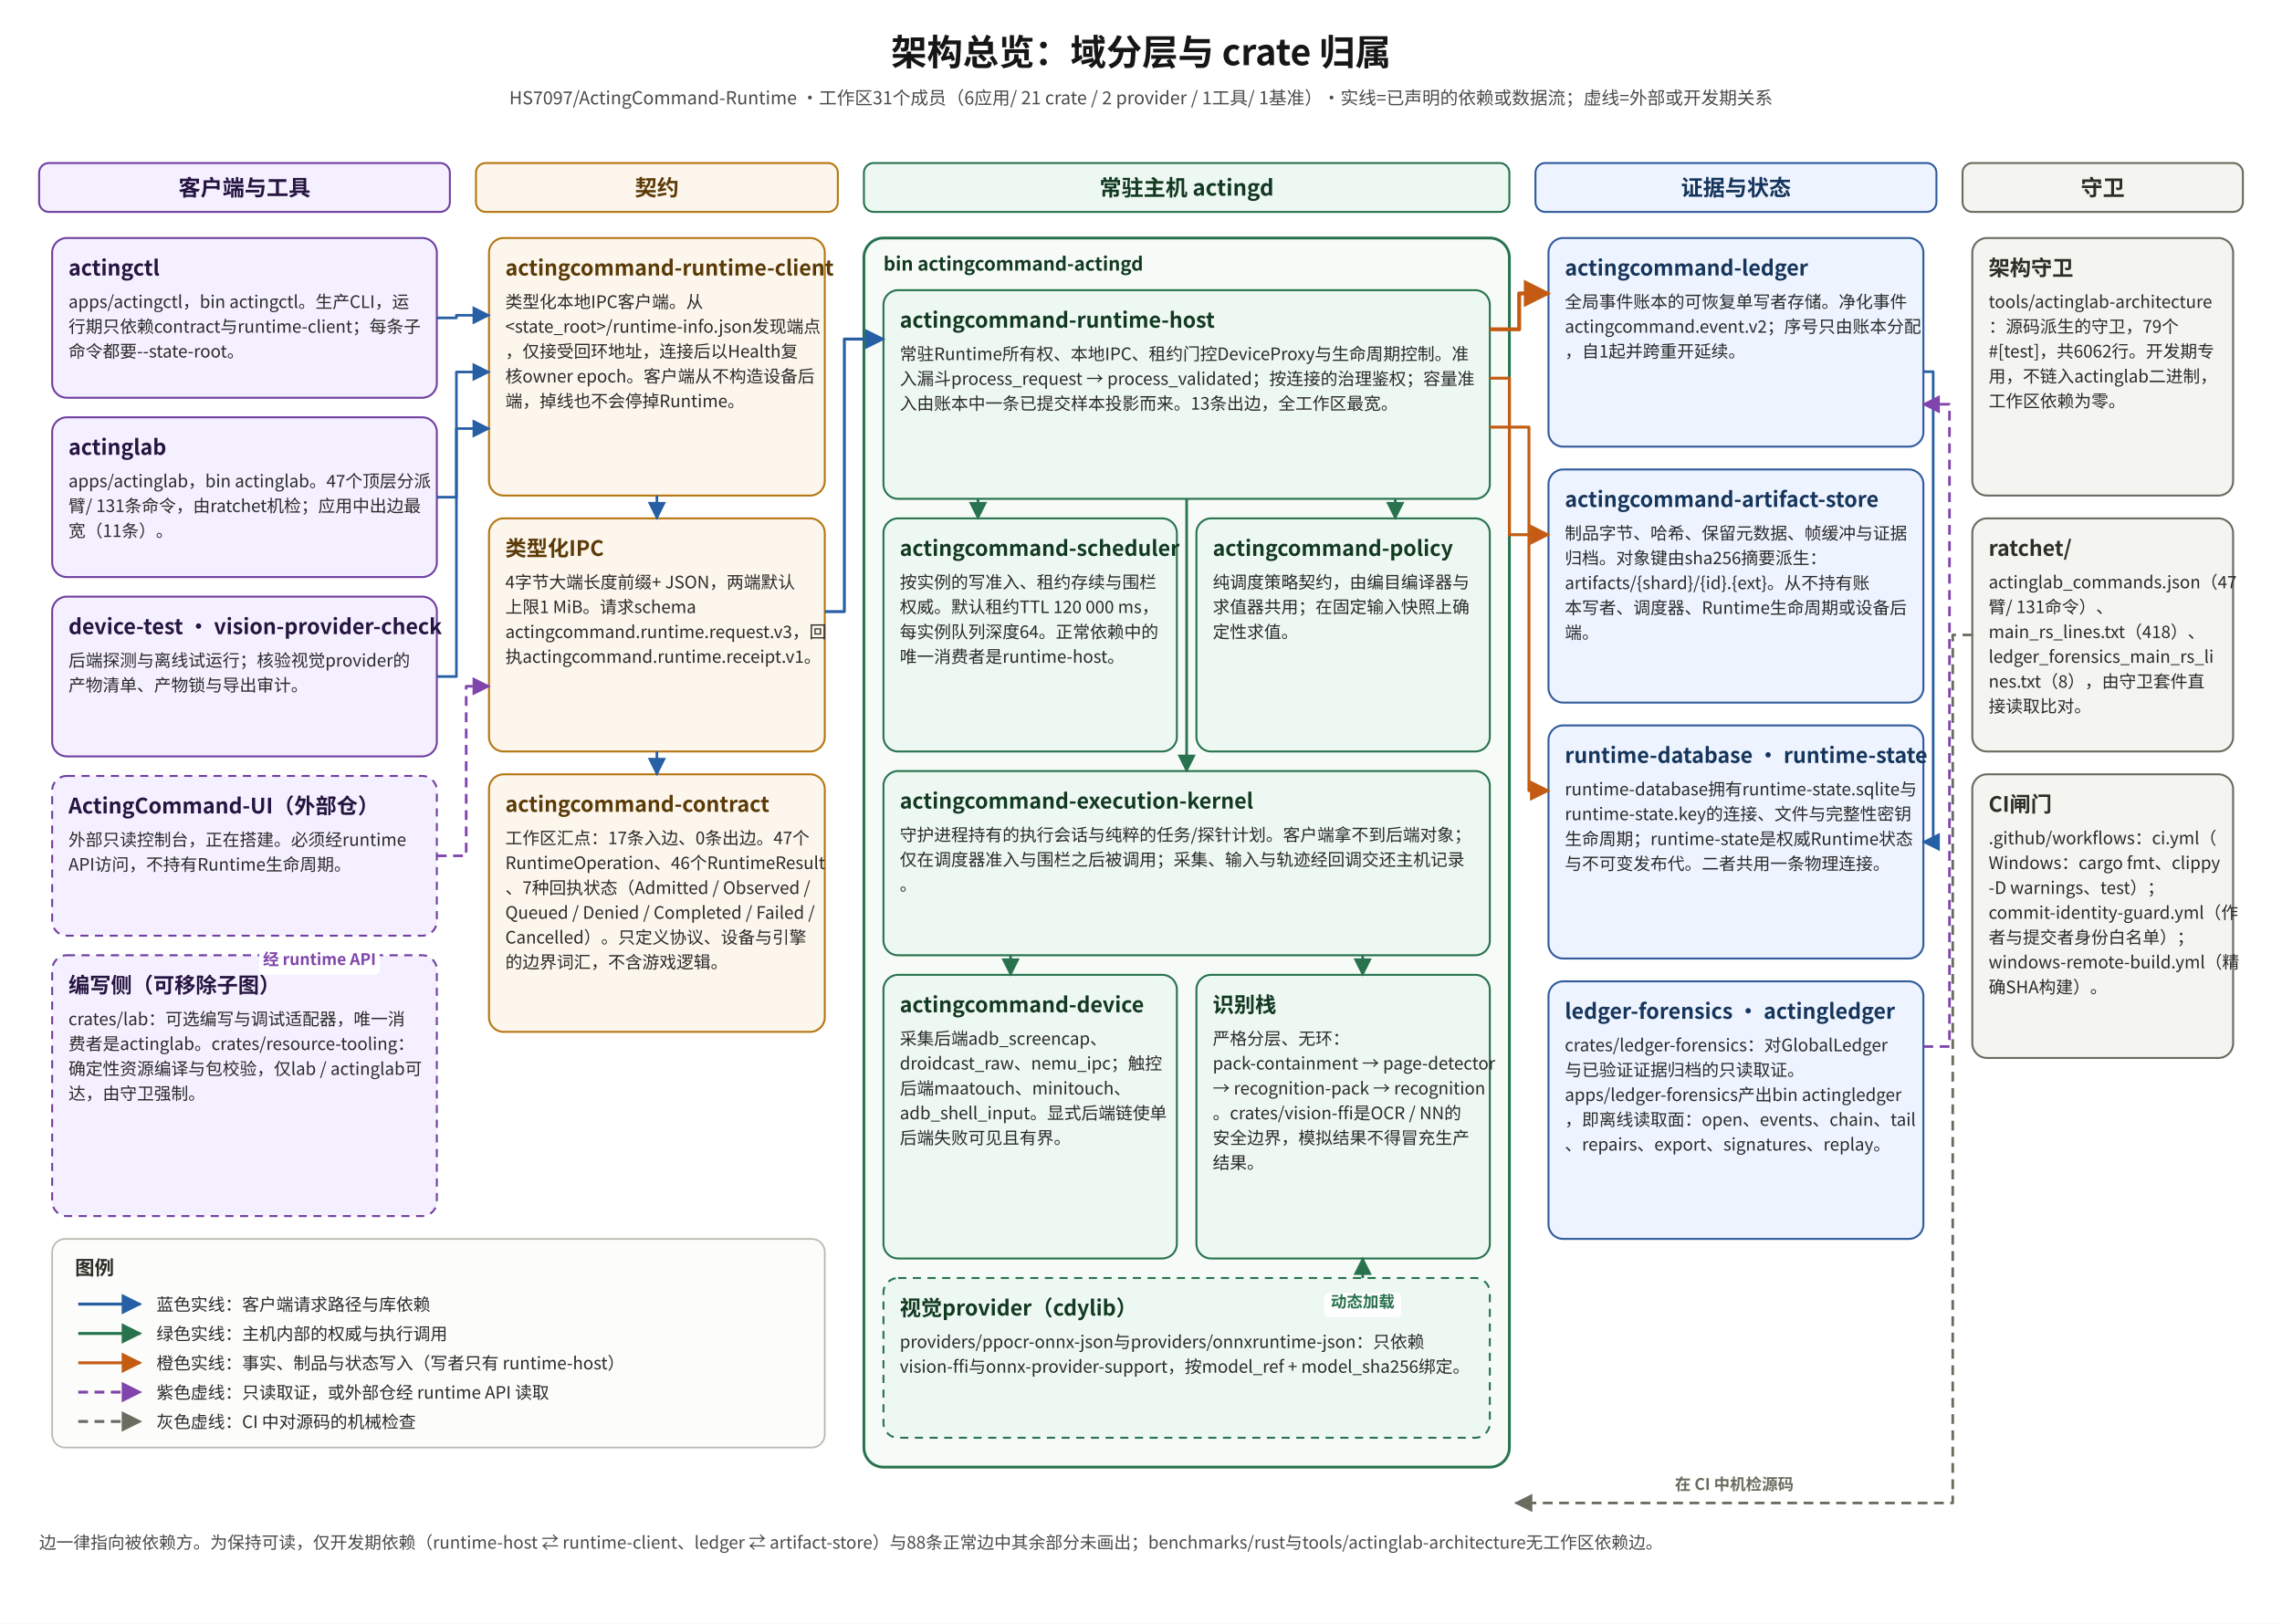
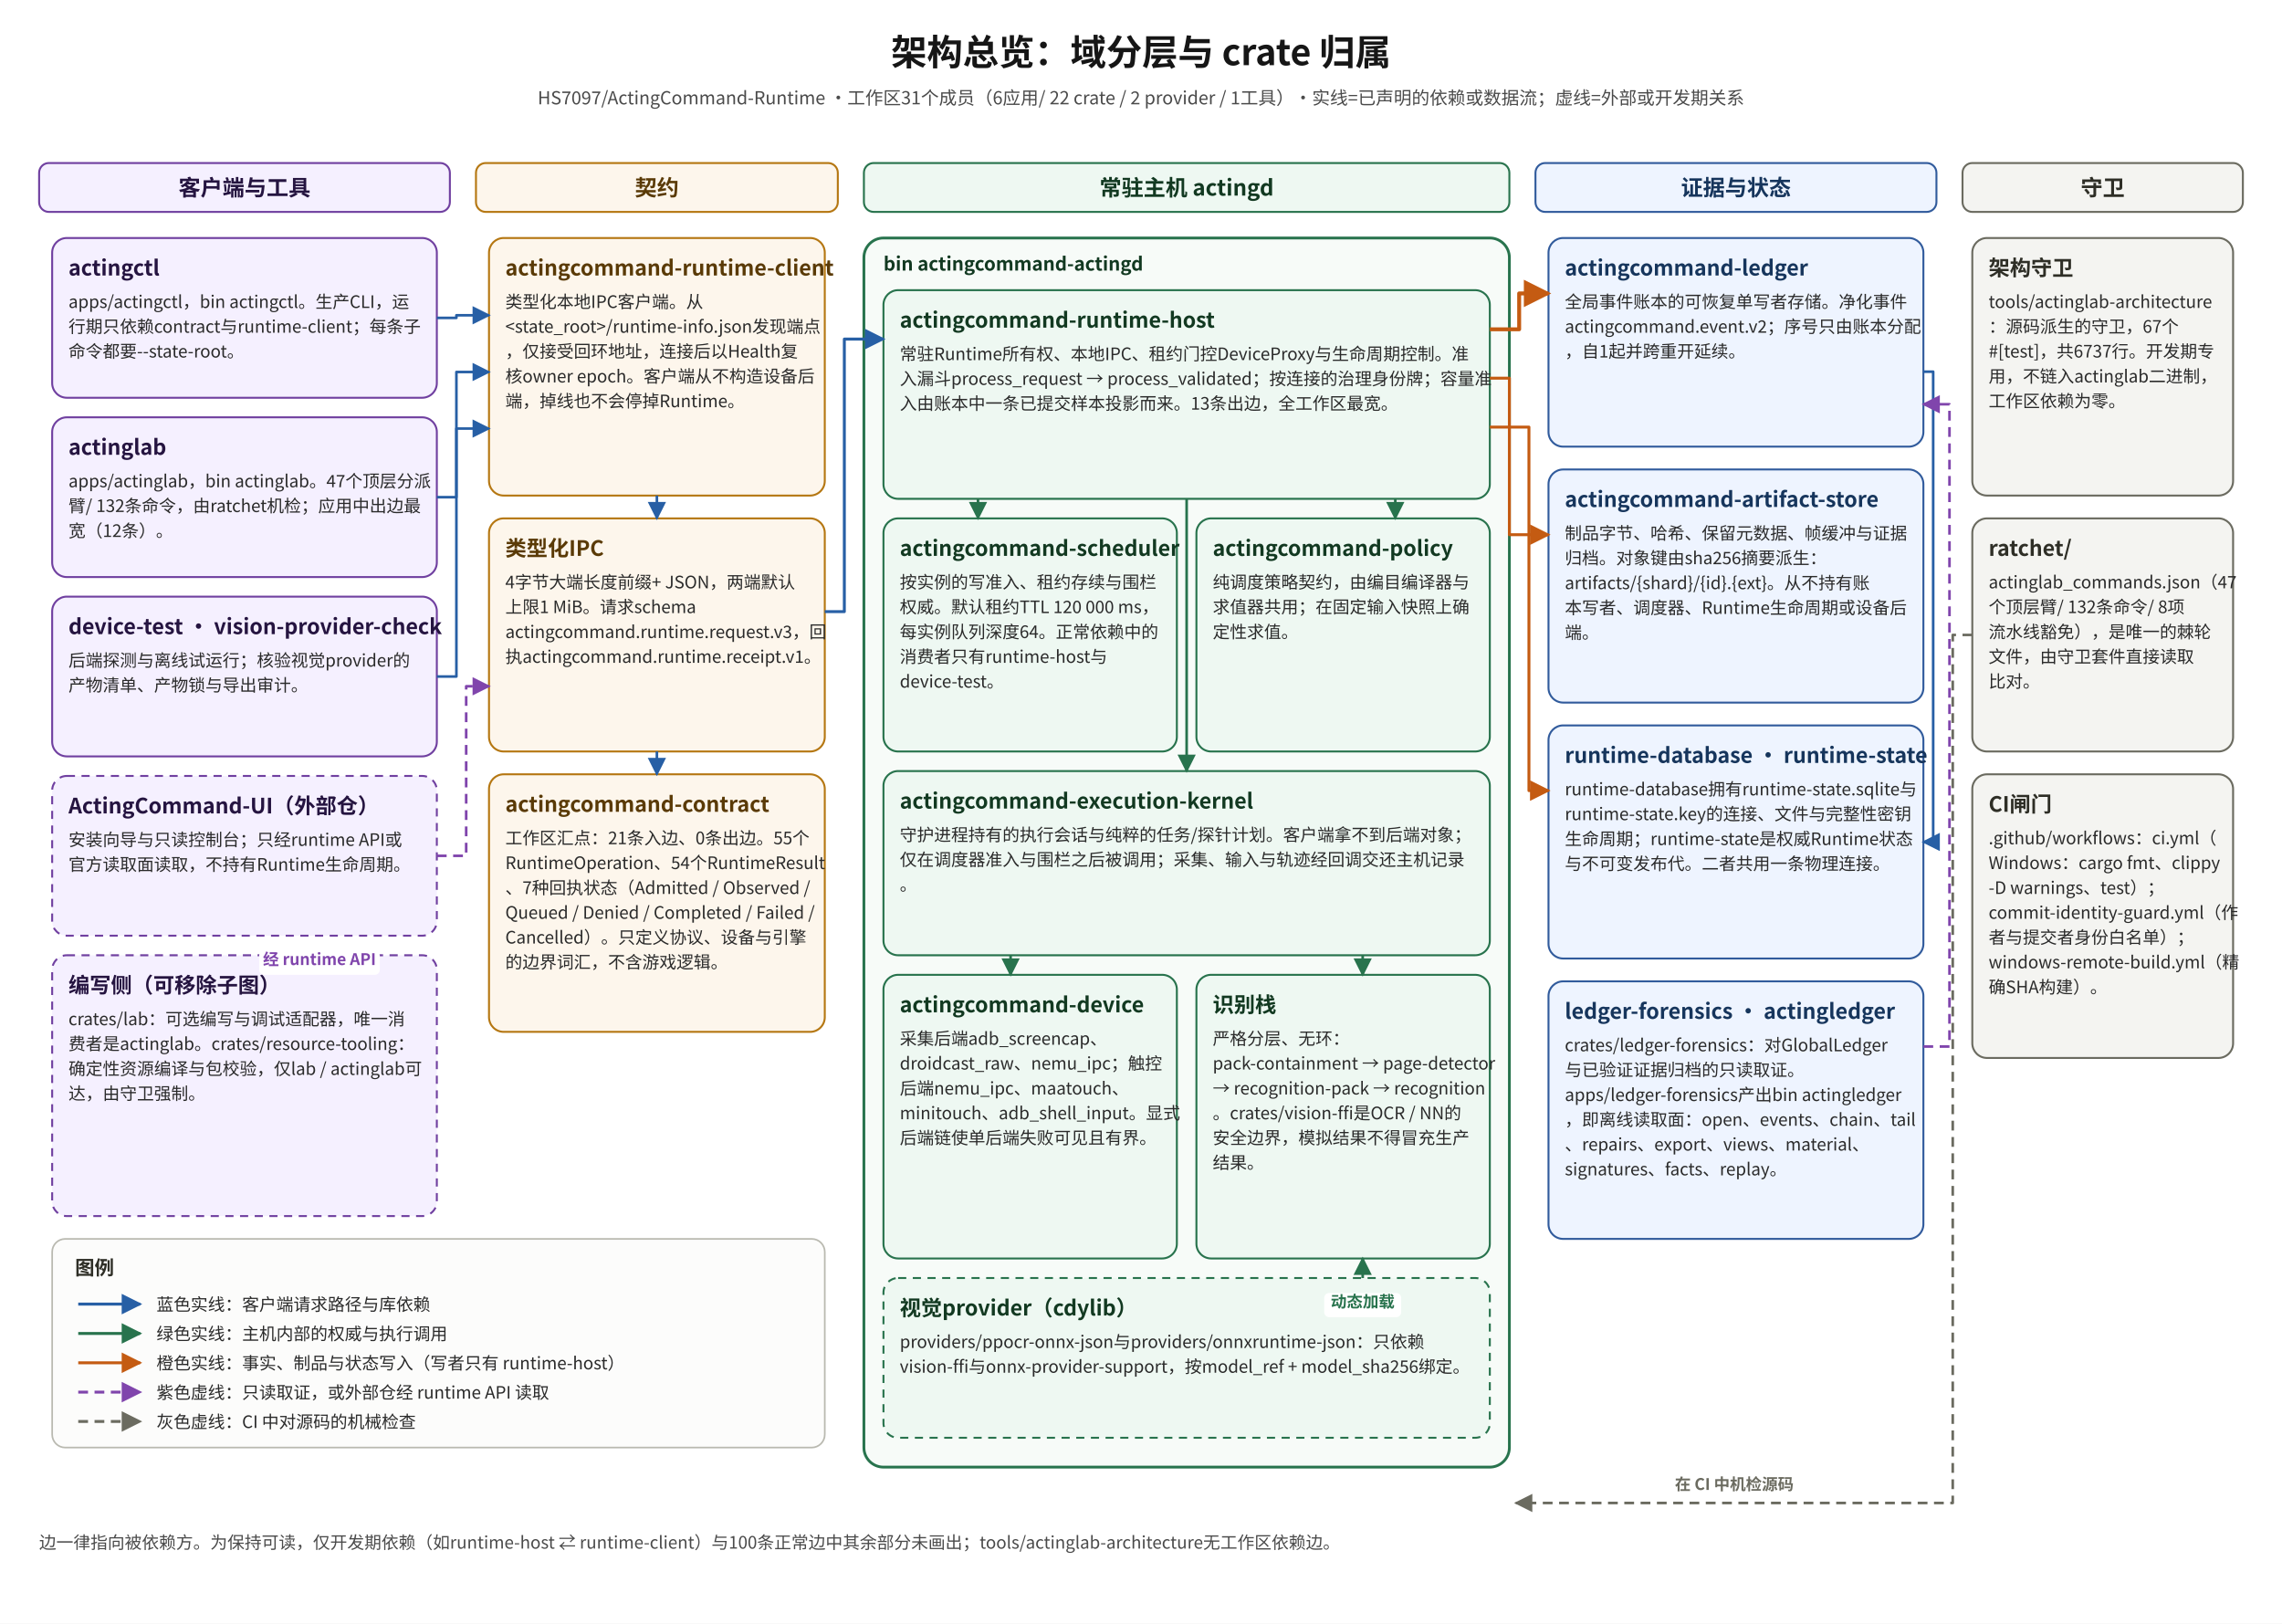
<svg xmlns="http://www.w3.org/2000/svg" viewBox="0 0 1400 996" width="1400" height="996">
  <defs>
    <marker id="ah-blue" viewBox="0 0 10 10" refX="9" refY="5" markerWidth="7" markerHeight="7" orient="auto-start-reverse">
      <path d="M 0 0 L 10 5 L 0 10 z" fill="#275fa5" />
    </marker>
    <marker id="ah-green" viewBox="0 0 10 10" refX="9" refY="5" markerWidth="7" markerHeight="7" orient="auto-start-reverse">
      <path d="M 0 0 L 10 5 L 0 10 z" fill="#28734d" />
    </marker>
    <marker id="ah-orange" viewBox="0 0 10 10" refX="9" refY="5" markerWidth="7" markerHeight="7" orient="auto-start-reverse">
      <path d="M 0 0 L 10 5 L 0 10 z" fill="#c45b12" />
    </marker>
    <marker id="ah-purple" viewBox="0 0 10 10" refX="9" refY="5" markerWidth="7" markerHeight="7" orient="auto-start-reverse">
      <path d="M 0 0 L 10 5 L 0 10 z" fill="#8045ac" />
    </marker>
    <marker id="ah-gold" viewBox="0 0 10 10" refX="9" refY="5" markerWidth="7" markerHeight="7" orient="auto-start-reverse">
      <path d="M 0 0 L 10 5 L 0 10 z" fill="#b57712" />
    </marker>
    <marker id="ah-gray" viewBox="0 0 10 10" refX="9" refY="5" markerWidth="7" markerHeight="7" orient="auto-start-reverse">
      <path d="M 0 0 L 10 5 L 0 10 z" fill="#6b6b60" />
    </marker>
  </defs>
  <rect x="0" y="0" width="1400" height="996" fill="#ffffff" />
  <text x="700.0" y="40.0" font-family="Segoe UI, Microsoft YaHei, PingFang SC, Noto Sans CJK SC, sans-serif" font-size="22.0" fill="#161616" text-anchor="middle" font-weight="bold">架构总览：域分层与 crate 归属</text>
-   <text x="700.0" y="64.0" font-family="Segoe UI, Microsoft YaHei, PingFang SC, Noto Sans CJK SC, sans-serif" font-size="11.0" fill="#4a4a4a" text-anchor="middle" font-weight="normal">HS7097/ActingCommand-Runtime ·工作区31个成员（6应用/ 21 crate / 2 provider / 1工具/ 1基准）·实线=已声明的依赖或数据流；虚线=外部或开发期关系</text>
+   <text x="700.0" y="64.0" font-family="Segoe UI, Microsoft YaHei, PingFang SC, Noto Sans CJK SC, sans-serif" font-size="11.0" fill="#4a4a4a" text-anchor="middle" font-weight="normal">HS7097/ActingCommand-Runtime ·工作区31个成员（6应用/ 22 crate / 2 provider / 1工具）·实线=已声明的依赖或数据流；虚线=外部或开发期关系</text>
  <rect x="24.0" y="100.0" width="252.0" height="30.0" rx="6" ry="6" fill="#f5f0ff" stroke="#7040a0" stroke-width="1.20" />
  <text x="150.0" y="120.0" font-family="Segoe UI, Microsoft YaHei, PingFang SC, Noto Sans CJK SC, sans-serif" font-size="13.5" fill="#251440" text-anchor="middle" font-weight="bold">客户端与工具</text>
  <rect x="292.0" y="100.0" width="222.0" height="30.0" rx="6" ry="6" fill="#fdf6ec" stroke="#b57712" stroke-width="1.20" />
  <text x="403.0" y="120.0" font-family="Segoe UI, Microsoft YaHei, PingFang SC, Noto Sans CJK SC, sans-serif" font-size="13.5" fill="#5a3a06" text-anchor="middle" font-weight="bold">契约</text>
  <rect x="530.0" y="100.0" width="396.0" height="30.0" rx="6" ry="6" fill="#eef8f2" stroke="#28734d" stroke-width="1.20" />
  <text x="728.0" y="120.0" font-family="Segoe UI, Microsoft YaHei, PingFang SC, Noto Sans CJK SC, sans-serif" font-size="13.5" fill="#123921" text-anchor="middle" font-weight="bold">常驻主机 actingd</text>
  <rect x="942.0" y="100.0" width="246.0" height="30.0" rx="6" ry="6" fill="#eef4ff" stroke="#315b9c" stroke-width="1.20" />
  <text x="1065.0" y="120.0" font-family="Segoe UI, Microsoft YaHei, PingFang SC, Noto Sans CJK SC, sans-serif" font-size="13.5" fill="#16355c" text-anchor="middle" font-weight="bold">证据与状态</text>
  <rect x="1204.0" y="100.0" width="172.0" height="30.0" rx="6" ry="6" fill="#f4f4f1" stroke="#6b6b60" stroke-width="1.20" />
  <text x="1290.0" y="120.0" font-family="Segoe UI, Microsoft YaHei, PingFang SC, Noto Sans CJK SC, sans-serif" font-size="13.5" fill="#2e2e26" text-anchor="middle" font-weight="bold">守卫</text>
  <rect x="530.0" y="146.0" width="396.0" height="754.0" rx="12" ry="12" fill="#f7fbf8" stroke="#28734d" stroke-width="1.70" />
  <text x="542.0" y="166.0" font-family="Segoe UI, Microsoft YaHei, PingFang SC, Noto Sans CJK SC, sans-serif" font-size="11.5" fill="#123921" text-anchor="start" font-weight="bold">bin actingcommand-actingd</text>
  <rect x="32.0" y="146.0" width="236.0" height="98.0" rx="9" ry="9" fill="#f5f0ff" stroke="#7040a0" stroke-width="1.20" />
  <text x="42.0" y="169.0" font-family="Segoe UI, Microsoft YaHei, PingFang SC, Noto Sans CJK SC, sans-serif" font-size="13.0" fill="#251440" text-anchor="start" font-weight="bold">actingctl</text>
  <text x="42.0" y="188.9" font-family="Segoe UI, Microsoft YaHei, PingFang SC, Noto Sans CJK SC, sans-serif" font-size="10.5" fill="#2a2a2a" text-anchor="start" font-weight="normal">apps/actingctl，bin actingctl。生产CLI，运</text>
  <text x="42.0" y="204.1" font-family="Segoe UI, Microsoft YaHei, PingFang SC, Noto Sans CJK SC, sans-serif" font-size="10.5" fill="#2a2a2a" text-anchor="start" font-weight="normal">行期只依赖contract与runtime-client；每条子</text>
  <text x="42.0" y="219.3" font-family="Segoe UI, Microsoft YaHei, PingFang SC, Noto Sans CJK SC, sans-serif" font-size="10.5" fill="#2a2a2a" text-anchor="start" font-weight="normal">命令都要--state-root。</text>
  <rect x="32.0" y="256.0" width="236.0" height="98.0" rx="9" ry="9" fill="#f5f0ff" stroke="#7040a0" stroke-width="1.20" />
  <text x="42.0" y="279.0" font-family="Segoe UI, Microsoft YaHei, PingFang SC, Noto Sans CJK SC, sans-serif" font-size="13.0" fill="#251440" text-anchor="start" font-weight="bold">actinglab</text>
  <text x="42.0" y="298.9" font-family="Segoe UI, Microsoft YaHei, PingFang SC, Noto Sans CJK SC, sans-serif" font-size="10.5" fill="#2a2a2a" text-anchor="start" font-weight="normal">apps/actinglab，bin actinglab。47个顶层分派</text>
-   <text x="42.0" y="314.1" font-family="Segoe UI, Microsoft YaHei, PingFang SC, Noto Sans CJK SC, sans-serif" font-size="10.5" fill="#2a2a2a" text-anchor="start" font-weight="normal">臂/ 131条命令，由ratchet机检；应用中出边最</text>
-   <text x="42.0" y="329.4" font-family="Segoe UI, Microsoft YaHei, PingFang SC, Noto Sans CJK SC, sans-serif" font-size="10.5" fill="#2a2a2a" text-anchor="start" font-weight="normal">宽（11条）。</text>
+   <text x="42.0" y="314.1" font-family="Segoe UI, Microsoft YaHei, PingFang SC, Noto Sans CJK SC, sans-serif" font-size="10.5" fill="#2a2a2a" text-anchor="start" font-weight="normal">臂/ 132条命令，由ratchet机检；应用中出边最</text>
+   <text x="42.0" y="329.4" font-family="Segoe UI, Microsoft YaHei, PingFang SC, Noto Sans CJK SC, sans-serif" font-size="10.5" fill="#2a2a2a" text-anchor="start" font-weight="normal">宽（12条）。</text>
  <rect x="32.0" y="366.0" width="236.0" height="98.0" rx="9" ry="9" fill="#f5f0ff" stroke="#7040a0" stroke-width="1.20" />
  <text x="42.0" y="389.0" font-family="Segoe UI, Microsoft YaHei, PingFang SC, Noto Sans CJK SC, sans-serif" font-size="13.0" fill="#251440" text-anchor="start" font-weight="bold">device-test · vision-provider-check</text>
  <text x="42.0" y="408.9" font-family="Segoe UI, Microsoft YaHei, PingFang SC, Noto Sans CJK SC, sans-serif" font-size="10.5" fill="#2a2a2a" text-anchor="start" font-weight="normal">后端探测与离线试运行；核验视觉provider的</text>
  <text x="42.0" y="424.1" font-family="Segoe UI, Microsoft YaHei, PingFang SC, Noto Sans CJK SC, sans-serif" font-size="10.5" fill="#2a2a2a" text-anchor="start" font-weight="normal">产物清单、产物锁与导出审计。</text>
  <rect x="32.0" y="476.0" width="236.0" height="98.0" rx="9" ry="9" fill="#f5f0ff" stroke="#7040a0" stroke-width="1.20" stroke-dasharray="5 4" />
  <text x="42.0" y="499.0" font-family="Segoe UI, Microsoft YaHei, PingFang SC, Noto Sans CJK SC, sans-serif" font-size="13.0" fill="#251440" text-anchor="start" font-weight="bold">ActingCommand-UI（外部仓）</text>
-   <text x="42.0" y="518.9" font-family="Segoe UI, Microsoft YaHei, PingFang SC, Noto Sans CJK SC, sans-serif" font-size="10.5" fill="#2a2a2a" text-anchor="start" font-weight="normal">外部只读控制台，正在搭建。必须经runtime</text>
-   <text x="42.0" y="534.1" font-family="Segoe UI, Microsoft YaHei, PingFang SC, Noto Sans CJK SC, sans-serif" font-size="10.5" fill="#2a2a2a" text-anchor="start" font-weight="normal">API访问，不持有Runtime生命周期。</text>
+   <text x="42.0" y="518.9" font-family="Segoe UI, Microsoft YaHei, PingFang SC, Noto Sans CJK SC, sans-serif" font-size="10.5" fill="#2a2a2a" text-anchor="start" font-weight="normal">安装向导与只读控制台；只经runtime API或</text>
+   <text x="42.0" y="534.1" font-family="Segoe UI, Microsoft YaHei, PingFang SC, Noto Sans CJK SC, sans-serif" font-size="10.5" fill="#2a2a2a" text-anchor="start" font-weight="normal">官方读取面读取，不持有Runtime生命周期。</text>
  <rect x="32.0" y="586.0" width="236.0" height="160.0" rx="9" ry="9" fill="#f5f0ff" stroke="#7040a0" stroke-width="1.20" stroke-dasharray="5 4" />
  <text x="42.0" y="609.0" font-family="Segoe UI, Microsoft YaHei, PingFang SC, Noto Sans CJK SC, sans-serif" font-size="13.0" fill="#251440" text-anchor="start" font-weight="bold">编写侧（可移除子图）</text>
  <text x="42.0" y="628.9" font-family="Segoe UI, Microsoft YaHei, PingFang SC, Noto Sans CJK SC, sans-serif" font-size="10.5" fill="#2a2a2a" text-anchor="start" font-weight="normal">crates/lab：可选编写与调试适配器，唯一消</text>
  <text x="42.0" y="644.1" font-family="Segoe UI, Microsoft YaHei, PingFang SC, Noto Sans CJK SC, sans-serif" font-size="10.5" fill="#2a2a2a" text-anchor="start" font-weight="normal">费者是actinglab。crates/resource-tooling：</text>
  <text x="42.0" y="659.4" font-family="Segoe UI, Microsoft YaHei, PingFang SC, Noto Sans CJK SC, sans-serif" font-size="10.5" fill="#2a2a2a" text-anchor="start" font-weight="normal">确定性资源编译与包校验，仅lab / actinglab可</text>
  <text x="42.0" y="674.6" font-family="Segoe UI, Microsoft YaHei, PingFang SC, Noto Sans CJK SC, sans-serif" font-size="10.5" fill="#2a2a2a" text-anchor="start" font-weight="normal">达，由守卫强制。</text>
  <rect x="300.0" y="146.0" width="206.0" height="158.0" rx="9" ry="9" fill="#fdf6ec" stroke="#b57712" stroke-width="1.20" />
  <text x="310.0" y="169.0" font-family="Segoe UI, Microsoft YaHei, PingFang SC, Noto Sans CJK SC, sans-serif" font-size="13.0" fill="#5a3a06" text-anchor="start" font-weight="bold">actingcommand-runtime-client</text>
  <text x="310.0" y="188.9" font-family="Segoe UI, Microsoft YaHei, PingFang SC, Noto Sans CJK SC, sans-serif" font-size="10.5" fill="#2a2a2a" text-anchor="start" font-weight="normal">类型化本地IPC客户端。从</text>
  <text x="310.0" y="204.1" font-family="Segoe UI, Microsoft YaHei, PingFang SC, Noto Sans CJK SC, sans-serif" font-size="10.5" fill="#2a2a2a" text-anchor="start" font-weight="normal">&lt;state_root&gt;/runtime-info.json发现端点</text>
  <text x="310.0" y="219.3" font-family="Segoe UI, Microsoft YaHei, PingFang SC, Noto Sans CJK SC, sans-serif" font-size="10.5" fill="#2a2a2a" text-anchor="start" font-weight="normal">，仅接受回环地址，连接后以Health复</text>
  <text x="310.0" y="234.6" font-family="Segoe UI, Microsoft YaHei, PingFang SC, Noto Sans CJK SC, sans-serif" font-size="10.5" fill="#2a2a2a" text-anchor="start" font-weight="normal">核owner epoch。客户端从不构造设备后</text>
  <text x="310.0" y="249.8" font-family="Segoe UI, Microsoft YaHei, PingFang SC, Noto Sans CJK SC, sans-serif" font-size="10.5" fill="#2a2a2a" text-anchor="start" font-weight="normal">端，掉线也不会停掉Runtime。</text>
  <rect x="300.0" y="318.0" width="206.0" height="143.0" rx="9" ry="9" fill="#fdf6ec" stroke="#b57712" stroke-width="1.20" />
  <text x="310.0" y="341.0" font-family="Segoe UI, Microsoft YaHei, PingFang SC, Noto Sans CJK SC, sans-serif" font-size="13.0" fill="#5a3a06" text-anchor="start" font-weight="bold">类型化IPC</text>
  <text x="310.0" y="360.9" font-family="Segoe UI, Microsoft YaHei, PingFang SC, Noto Sans CJK SC, sans-serif" font-size="10.5" fill="#2a2a2a" text-anchor="start" font-weight="normal">4字节大端长度前缀+ JSON，两端默认</text>
  <text x="310.0" y="376.1" font-family="Segoe UI, Microsoft YaHei, PingFang SC, Noto Sans CJK SC, sans-serif" font-size="10.5" fill="#2a2a2a" text-anchor="start" font-weight="normal">上限1 MiB。请求schema</text>
  <text x="310.0" y="391.4" font-family="Segoe UI, Microsoft YaHei, PingFang SC, Noto Sans CJK SC, sans-serif" font-size="10.5" fill="#2a2a2a" text-anchor="start" font-weight="normal">actingcommand.runtime.request.v3，回</text>
  <text x="310.0" y="406.6" font-family="Segoe UI, Microsoft YaHei, PingFang SC, Noto Sans CJK SC, sans-serif" font-size="10.5" fill="#2a2a2a" text-anchor="start" font-weight="normal">执actingcommand.runtime.receipt.v1。</text>
  <rect x="300.0" y="475.0" width="206.0" height="158.0" rx="9" ry="9" fill="#fdf6ec" stroke="#b57712" stroke-width="1.20" />
  <text x="310.0" y="498.0" font-family="Segoe UI, Microsoft YaHei, PingFang SC, Noto Sans CJK SC, sans-serif" font-size="13.0" fill="#5a3a06" text-anchor="start" font-weight="bold">actingcommand-contract</text>
-   <text x="310.0" y="517.9" font-family="Segoe UI, Microsoft YaHei, PingFang SC, Noto Sans CJK SC, sans-serif" font-size="10.5" fill="#2a2a2a" text-anchor="start" font-weight="normal">工作区汇点：17条入边、0条出边。47个</text>
-   <text x="310.0" y="533.1" font-family="Segoe UI, Microsoft YaHei, PingFang SC, Noto Sans CJK SC, sans-serif" font-size="10.5" fill="#2a2a2a" text-anchor="start" font-weight="normal">RuntimeOperation、46个RuntimeResult</text>
+   <text x="310.0" y="517.9" font-family="Segoe UI, Microsoft YaHei, PingFang SC, Noto Sans CJK SC, sans-serif" font-size="10.5" fill="#2a2a2a" text-anchor="start" font-weight="normal">工作区汇点：21条入边、0条出边。55个</text>
+   <text x="310.0" y="533.1" font-family="Segoe UI, Microsoft YaHei, PingFang SC, Noto Sans CJK SC, sans-serif" font-size="10.5" fill="#2a2a2a" text-anchor="start" font-weight="normal">RuntimeOperation、54个RuntimeResult</text>
  <text x="310.0" y="548.4" font-family="Segoe UI, Microsoft YaHei, PingFang SC, Noto Sans CJK SC, sans-serif" font-size="10.5" fill="#2a2a2a" text-anchor="start" font-weight="normal">、7种回执状态（Admitted / Observed /</text>
  <text x="310.0" y="563.6" font-family="Segoe UI, Microsoft YaHei, PingFang SC, Noto Sans CJK SC, sans-serif" font-size="10.5" fill="#2a2a2a" text-anchor="start" font-weight="normal">Queued / Denied / Completed / Failed /</text>
  <text x="310.0" y="578.8" font-family="Segoe UI, Microsoft YaHei, PingFang SC, Noto Sans CJK SC, sans-serif" font-size="10.5" fill="#2a2a2a" text-anchor="start" font-weight="normal">Cancelled）。只定义协议、设备与引擎</text>
  <text x="310.0" y="594.0" font-family="Segoe UI, Microsoft YaHei, PingFang SC, Noto Sans CJK SC, sans-serif" font-size="10.5" fill="#2a2a2a" text-anchor="start" font-weight="normal">的边界词汇，不含游戏逻辑。</text>
  <rect x="542.0" y="178.0" width="372.0" height="128.0" rx="9" ry="9" fill="#eef8f2" stroke="#28734d" stroke-width="1.20" />
  <text x="552.0" y="201.0" font-family="Segoe UI, Microsoft YaHei, PingFang SC, Noto Sans CJK SC, sans-serif" font-size="13.0" fill="#123921" text-anchor="start" font-weight="bold">actingcommand-runtime-host</text>
  <text x="552.0" y="220.9" font-family="Segoe UI, Microsoft YaHei, PingFang SC, Noto Sans CJK SC, sans-serif" font-size="10.5" fill="#2a2a2a" text-anchor="start" font-weight="normal">常驻Runtime所有权、本地IPC、租约门控DeviceProxy与生命周期控制。准</text>
-   <text x="552.0" y="236.1" font-family="Segoe UI, Microsoft YaHei, PingFang SC, Noto Sans CJK SC, sans-serif" font-size="10.5" fill="#2a2a2a" text-anchor="start" font-weight="normal">入漏斗process_request → process_validated；按连接的治理鉴权；容量准</text>
+   <text x="552.0" y="236.1" font-family="Segoe UI, Microsoft YaHei, PingFang SC, Noto Sans CJK SC, sans-serif" font-size="10.5" fill="#2a2a2a" text-anchor="start" font-weight="normal">入漏斗process_request → process_validated；按连接的治理身份牌；容量准</text>
  <text x="552.0" y="251.3" font-family="Segoe UI, Microsoft YaHei, PingFang SC, Noto Sans CJK SC, sans-serif" font-size="10.5" fill="#2a2a2a" text-anchor="start" font-weight="normal">入由账本中一条已提交样本投影而来。13条出边，全工作区最宽。</text>
  <rect x="542.0" y="318.0" width="180.0" height="143.0" rx="9" ry="9" fill="#eef8f2" stroke="#28734d" stroke-width="1.20" />
  <text x="552.0" y="341.0" font-family="Segoe UI, Microsoft YaHei, PingFang SC, Noto Sans CJK SC, sans-serif" font-size="13.0" fill="#123921" text-anchor="start" font-weight="bold">actingcommand-scheduler</text>
  <text x="552.0" y="360.9" font-family="Segoe UI, Microsoft YaHei, PingFang SC, Noto Sans CJK SC, sans-serif" font-size="10.5" fill="#2a2a2a" text-anchor="start" font-weight="normal">按实例的写准入、租约存续与围栏</text>
  <text x="552.0" y="376.1" font-family="Segoe UI, Microsoft YaHei, PingFang SC, Noto Sans CJK SC, sans-serif" font-size="10.5" fill="#2a2a2a" text-anchor="start" font-weight="normal">权威。默认租约TTL 120 000 ms，</text>
  <text x="552.0" y="391.4" font-family="Segoe UI, Microsoft YaHei, PingFang SC, Noto Sans CJK SC, sans-serif" font-size="10.5" fill="#2a2a2a" text-anchor="start" font-weight="normal">每实例队列深度64。正常依赖中的</text>
-   <text x="552.0" y="406.6" font-family="Segoe UI, Microsoft YaHei, PingFang SC, Noto Sans CJK SC, sans-serif" font-size="10.5" fill="#2a2a2a" text-anchor="start" font-weight="normal">唯一消费者是runtime-host。</text>
+   <text x="552.0" y="406.6" font-family="Segoe UI, Microsoft YaHei, PingFang SC, Noto Sans CJK SC, sans-serif" font-size="10.5" fill="#2a2a2a" text-anchor="start" font-weight="normal">消费者只有runtime-host与</text>
+   <text x="552.0" y="421.8" font-family="Segoe UI, Microsoft YaHei, PingFang SC, Noto Sans CJK SC, sans-serif" font-size="10.5" fill="#2a2a2a" text-anchor="start" font-weight="normal">device-test。</text>
  <rect x="734.0" y="318.0" width="180.0" height="143.0" rx="9" ry="9" fill="#eef8f2" stroke="#28734d" stroke-width="1.20" />
  <text x="744.0" y="341.0" font-family="Segoe UI, Microsoft YaHei, PingFang SC, Noto Sans CJK SC, sans-serif" font-size="13.0" fill="#123921" text-anchor="start" font-weight="bold">actingcommand-policy</text>
  <text x="744.0" y="360.9" font-family="Segoe UI, Microsoft YaHei, PingFang SC, Noto Sans CJK SC, sans-serif" font-size="10.5" fill="#2a2a2a" text-anchor="start" font-weight="normal">纯调度策略契约，由编目编译器与</text>
  <text x="744.0" y="376.1" font-family="Segoe UI, Microsoft YaHei, PingFang SC, Noto Sans CJK SC, sans-serif" font-size="10.5" fill="#2a2a2a" text-anchor="start" font-weight="normal">求值器共用；在固定输入快照上确</text>
  <text x="744.0" y="391.4" font-family="Segoe UI, Microsoft YaHei, PingFang SC, Noto Sans CJK SC, sans-serif" font-size="10.5" fill="#2a2a2a" text-anchor="start" font-weight="normal">定性求值。</text>
  <rect x="542.0" y="473.0" width="372.0" height="113.0" rx="9" ry="9" fill="#eef8f2" stroke="#28734d" stroke-width="1.20" />
  <text x="552.0" y="496.0" font-family="Segoe UI, Microsoft YaHei, PingFang SC, Noto Sans CJK SC, sans-serif" font-size="13.0" fill="#123921" text-anchor="start" font-weight="bold">actingcommand-execution-kernel</text>
  <text x="552.0" y="515.9" font-family="Segoe UI, Microsoft YaHei, PingFang SC, Noto Sans CJK SC, sans-serif" font-size="10.5" fill="#2a2a2a" text-anchor="start" font-weight="normal">守护进程持有的执行会话与纯粹的任务/探针计划。客户端拿不到后端对象；</text>
  <text x="552.0" y="531.1" font-family="Segoe UI, Microsoft YaHei, PingFang SC, Noto Sans CJK SC, sans-serif" font-size="10.5" fill="#2a2a2a" text-anchor="start" font-weight="normal">仅在调度器准入与围栏之后被调用；采集、输入与轨迹经回调交还主机记录</text>
  <text x="552.0" y="546.4" font-family="Segoe UI, Microsoft YaHei, PingFang SC, Noto Sans CJK SC, sans-serif" font-size="10.5" fill="#2a2a2a" text-anchor="start" font-weight="normal">。</text>
  <rect x="542.0" y="598.0" width="180.0" height="174.0" rx="9" ry="9" fill="#eef8f2" stroke="#28734d" stroke-width="1.20" />
  <text x="552.0" y="621.0" font-family="Segoe UI, Microsoft YaHei, PingFang SC, Noto Sans CJK SC, sans-serif" font-size="13.0" fill="#123921" text-anchor="start" font-weight="bold">actingcommand-device</text>
  <text x="552.0" y="640.9" font-family="Segoe UI, Microsoft YaHei, PingFang SC, Noto Sans CJK SC, sans-serif" font-size="10.5" fill="#2a2a2a" text-anchor="start" font-weight="normal">采集后端adb_screencap、</text>
  <text x="552.0" y="656.1" font-family="Segoe UI, Microsoft YaHei, PingFang SC, Noto Sans CJK SC, sans-serif" font-size="10.5" fill="#2a2a2a" text-anchor="start" font-weight="normal">droidcast_raw、nemu_ipc；触控</text>
-   <text x="552.0" y="671.4" font-family="Segoe UI, Microsoft YaHei, PingFang SC, Noto Sans CJK SC, sans-serif" font-size="10.5" fill="#2a2a2a" text-anchor="start" font-weight="normal">后端maatouch、minitouch、</text>
-   <text x="552.0" y="686.6" font-family="Segoe UI, Microsoft YaHei, PingFang SC, Noto Sans CJK SC, sans-serif" font-size="10.5" fill="#2a2a2a" text-anchor="start" font-weight="normal">adb_shell_input。显式后端链使单</text>
-   <text x="552.0" y="701.8" font-family="Segoe UI, Microsoft YaHei, PingFang SC, Noto Sans CJK SC, sans-serif" font-size="10.5" fill="#2a2a2a" text-anchor="start" font-weight="normal">后端失败可见且有界。</text>
+   <text x="552.0" y="671.4" font-family="Segoe UI, Microsoft YaHei, PingFang SC, Noto Sans CJK SC, sans-serif" font-size="10.5" fill="#2a2a2a" text-anchor="start" font-weight="normal">后端nemu_ipc、maatouch、</text>
+   <text x="552.0" y="686.6" font-family="Segoe UI, Microsoft YaHei, PingFang SC, Noto Sans CJK SC, sans-serif" font-size="10.5" fill="#2a2a2a" text-anchor="start" font-weight="normal">minitouch、adb_shell_input。显式</text>
+   <text x="552.0" y="701.8" font-family="Segoe UI, Microsoft YaHei, PingFang SC, Noto Sans CJK SC, sans-serif" font-size="10.5" fill="#2a2a2a" text-anchor="start" font-weight="normal">后端链使单后端失败可见且有界。</text>
  <rect x="734.0" y="598.0" width="180.0" height="174.0" rx="9" ry="9" fill="#eef8f2" stroke="#28734d" stroke-width="1.20" />
  <text x="744.0" y="621.0" font-family="Segoe UI, Microsoft YaHei, PingFang SC, Noto Sans CJK SC, sans-serif" font-size="13.0" fill="#123921" text-anchor="start" font-weight="bold">识别栈</text>
  <text x="744.0" y="640.9" font-family="Segoe UI, Microsoft YaHei, PingFang SC, Noto Sans CJK SC, sans-serif" font-size="10.5" fill="#2a2a2a" text-anchor="start" font-weight="normal">严格分层、无环：</text>
  <text x="744.0" y="656.1" font-family="Segoe UI, Microsoft YaHei, PingFang SC, Noto Sans CJK SC, sans-serif" font-size="10.5" fill="#2a2a2a" text-anchor="start" font-weight="normal">pack-containment → page-detector</text>
  <text x="744.0" y="671.4" font-family="Segoe UI, Microsoft YaHei, PingFang SC, Noto Sans CJK SC, sans-serif" font-size="10.5" fill="#2a2a2a" text-anchor="start" font-weight="normal">→ recognition-pack → recognition</text>
  <text x="744.0" y="686.6" font-family="Segoe UI, Microsoft YaHei, PingFang SC, Noto Sans CJK SC, sans-serif" font-size="10.5" fill="#2a2a2a" text-anchor="start" font-weight="normal">。crates/vision-ffi是OCR / NN的</text>
  <text x="744.0" y="701.8" font-family="Segoe UI, Microsoft YaHei, PingFang SC, Noto Sans CJK SC, sans-serif" font-size="10.5" fill="#2a2a2a" text-anchor="start" font-weight="normal">安全边界，模拟结果不得冒充生产</text>
  <text x="744.0" y="717.0" font-family="Segoe UI, Microsoft YaHei, PingFang SC, Noto Sans CJK SC, sans-serif" font-size="10.5" fill="#2a2a2a" text-anchor="start" font-weight="normal">结果。</text>
  <rect x="542.0" y="784.0" width="372.0" height="98.0" rx="9" ry="9" fill="#eef8f2" stroke="#28734d" stroke-width="1.20" stroke-dasharray="5 4" />
  <text x="552.0" y="807.0" font-family="Segoe UI, Microsoft YaHei, PingFang SC, Noto Sans CJK SC, sans-serif" font-size="13.0" fill="#123921" text-anchor="start" font-weight="bold">视觉provider（cdylib）</text>
  <text x="552.0" y="826.9" font-family="Segoe UI, Microsoft YaHei, PingFang SC, Noto Sans CJK SC, sans-serif" font-size="10.5" fill="#2a2a2a" text-anchor="start" font-weight="normal">providers/ppocr-onnx-json与providers/onnxruntime-json：只依赖</text>
  <text x="552.0" y="842.1" font-family="Segoe UI, Microsoft YaHei, PingFang SC, Noto Sans CJK SC, sans-serif" font-size="10.5" fill="#2a2a2a" text-anchor="start" font-weight="normal">vision-ffi与onnx-provider-support，按model_ref + model_sha256绑定。</text>
  <rect x="950.0" y="146.0" width="230.0" height="128.0" rx="9" ry="9" fill="#eef4ff" stroke="#315b9c" stroke-width="1.20" />
  <text x="960.0" y="169.0" font-family="Segoe UI, Microsoft YaHei, PingFang SC, Noto Sans CJK SC, sans-serif" font-size="13.0" fill="#16355c" text-anchor="start" font-weight="bold">actingcommand-ledger</text>
  <text x="960.0" y="188.9" font-family="Segoe UI, Microsoft YaHei, PingFang SC, Noto Sans CJK SC, sans-serif" font-size="10.5" fill="#2a2a2a" text-anchor="start" font-weight="normal">全局事件账本的可恢复单写者存储。净化事件</text>
  <text x="960.0" y="204.1" font-family="Segoe UI, Microsoft YaHei, PingFang SC, Noto Sans CJK SC, sans-serif" font-size="10.5" fill="#2a2a2a" text-anchor="start" font-weight="normal">actingcommand.event.v2；序号只由账本分配</text>
  <text x="960.0" y="219.3" font-family="Segoe UI, Microsoft YaHei, PingFang SC, Noto Sans CJK SC, sans-serif" font-size="10.5" fill="#2a2a2a" text-anchor="start" font-weight="normal">，自1起并跨重开延续。</text>
  <rect x="950.0" y="288.0" width="230.0" height="143.0" rx="9" ry="9" fill="#eef4ff" stroke="#315b9c" stroke-width="1.20" />
  <text x="960.0" y="311.0" font-family="Segoe UI, Microsoft YaHei, PingFang SC, Noto Sans CJK SC, sans-serif" font-size="13.0" fill="#16355c" text-anchor="start" font-weight="bold">actingcommand-artifact-store</text>
  <text x="960.0" y="330.9" font-family="Segoe UI, Microsoft YaHei, PingFang SC, Noto Sans CJK SC, sans-serif" font-size="10.5" fill="#2a2a2a" text-anchor="start" font-weight="normal">制品字节、哈希、保留元数据、帧缓冲与证据</text>
  <text x="960.0" y="346.1" font-family="Segoe UI, Microsoft YaHei, PingFang SC, Noto Sans CJK SC, sans-serif" font-size="10.5" fill="#2a2a2a" text-anchor="start" font-weight="normal">归档。对象键由sha256摘要派生：</text>
  <text x="960.0" y="361.4" font-family="Segoe UI, Microsoft YaHei, PingFang SC, Noto Sans CJK SC, sans-serif" font-size="10.5" fill="#2a2a2a" text-anchor="start" font-weight="normal">artifacts/{shard}/{id}.{ext}。从不持有账</text>
  <text x="960.0" y="376.6" font-family="Segoe UI, Microsoft YaHei, PingFang SC, Noto Sans CJK SC, sans-serif" font-size="10.5" fill="#2a2a2a" text-anchor="start" font-weight="normal">本写者、调度器、Runtime生命周期或设备后</text>
  <text x="960.0" y="391.8" font-family="Segoe UI, Microsoft YaHei, PingFang SC, Noto Sans CJK SC, sans-serif" font-size="10.5" fill="#2a2a2a" text-anchor="start" font-weight="normal">端。</text>
  <rect x="950.0" y="445.0" width="230.0" height="143.0" rx="9" ry="9" fill="#eef4ff" stroke="#315b9c" stroke-width="1.20" />
  <text x="960.0" y="468.0" font-family="Segoe UI, Microsoft YaHei, PingFang SC, Noto Sans CJK SC, sans-serif" font-size="13.0" fill="#16355c" text-anchor="start" font-weight="bold">runtime-database · runtime-state</text>
  <text x="960.0" y="487.9" font-family="Segoe UI, Microsoft YaHei, PingFang SC, Noto Sans CJK SC, sans-serif" font-size="10.5" fill="#2a2a2a" text-anchor="start" font-weight="normal">runtime-database拥有runtime-state.sqlite与</text>
  <text x="960.0" y="503.1" font-family="Segoe UI, Microsoft YaHei, PingFang SC, Noto Sans CJK SC, sans-serif" font-size="10.5" fill="#2a2a2a" text-anchor="start" font-weight="normal">runtime-state.key的连接、文件与完整性密钥</text>
  <text x="960.0" y="518.4" font-family="Segoe UI, Microsoft YaHei, PingFang SC, Noto Sans CJK SC, sans-serif" font-size="10.5" fill="#2a2a2a" text-anchor="start" font-weight="normal">生命周期；runtime-state是权威Runtime状态</text>
  <text x="960.0" y="533.6" font-family="Segoe UI, Microsoft YaHei, PingFang SC, Noto Sans CJK SC, sans-serif" font-size="10.5" fill="#2a2a2a" text-anchor="start" font-weight="normal">与不可变发布代。二者共用一条物理连接。</text>
  <rect x="950.0" y="602.0" width="230.0" height="158.0" rx="9" ry="9" fill="#eef4ff" stroke="#315b9c" stroke-width="1.20" />
  <text x="960.0" y="625.0" font-family="Segoe UI, Microsoft YaHei, PingFang SC, Noto Sans CJK SC, sans-serif" font-size="13.0" fill="#16355c" text-anchor="start" font-weight="bold">ledger-forensics · actingledger</text>
  <text x="960.0" y="644.9" font-family="Segoe UI, Microsoft YaHei, PingFang SC, Noto Sans CJK SC, sans-serif" font-size="10.5" fill="#2a2a2a" text-anchor="start" font-weight="normal">crates/ledger-forensics：对GlobalLedger</text>
  <text x="960.0" y="660.1" font-family="Segoe UI, Microsoft YaHei, PingFang SC, Noto Sans CJK SC, sans-serif" font-size="10.5" fill="#2a2a2a" text-anchor="start" font-weight="normal">与已验证证据归档的只读取证。</text>
  <text x="960.0" y="675.4" font-family="Segoe UI, Microsoft YaHei, PingFang SC, Noto Sans CJK SC, sans-serif" font-size="10.5" fill="#2a2a2a" text-anchor="start" font-weight="normal">apps/ledger-forensics产出bin actingledger</text>
  <text x="960.0" y="690.6" font-family="Segoe UI, Microsoft YaHei, PingFang SC, Noto Sans CJK SC, sans-serif" font-size="10.5" fill="#2a2a2a" text-anchor="start" font-weight="normal">，即离线读取面：open、events、chain、tail</text>
-   <text x="960.0" y="705.8" font-family="Segoe UI, Microsoft YaHei, PingFang SC, Noto Sans CJK SC, sans-serif" font-size="10.5" fill="#2a2a2a" text-anchor="start" font-weight="normal">、repairs、export、signatures、replay。</text>
+   <text x="960.0" y="705.8" font-family="Segoe UI, Microsoft YaHei, PingFang SC, Noto Sans CJK SC, sans-serif" font-size="10.5" fill="#2a2a2a" text-anchor="start" font-weight="normal">、repairs、export、views、material、</text>
+   <text x="960.0" y="721.0" font-family="Segoe UI, Microsoft YaHei, PingFang SC, Noto Sans CJK SC, sans-serif" font-size="10.5" fill="#2a2a2a" text-anchor="start" font-weight="normal">signatures、facts、replay。</text>
  <rect x="1210.0" y="146.0" width="160.0" height="158.0" rx="9" ry="9" fill="#f4f4f1" stroke="#6b6b60" stroke-width="1.20" />
  <text x="1220.0" y="169.0" font-family="Segoe UI, Microsoft YaHei, PingFang SC, Noto Sans CJK SC, sans-serif" font-size="13.0" fill="#2e2e26" text-anchor="start" font-weight="bold">架构守卫</text>
  <text x="1220.0" y="188.9" font-family="Segoe UI, Microsoft YaHei, PingFang SC, Noto Sans CJK SC, sans-serif" font-size="10.5" fill="#2a2a2a" text-anchor="start" font-weight="normal">tools/actinglab-architecture</text>
-   <text x="1220.0" y="204.1" font-family="Segoe UI, Microsoft YaHei, PingFang SC, Noto Sans CJK SC, sans-serif" font-size="10.5" fill="#2a2a2a" text-anchor="start" font-weight="normal">：源码派生的守卫，79个</text>
-   <text x="1220.0" y="219.3" font-family="Segoe UI, Microsoft YaHei, PingFang SC, Noto Sans CJK SC, sans-serif" font-size="10.5" fill="#2a2a2a" text-anchor="start" font-weight="normal">#[test]，共6062行。开发期专</text>
+   <text x="1220.0" y="204.1" font-family="Segoe UI, Microsoft YaHei, PingFang SC, Noto Sans CJK SC, sans-serif" font-size="10.5" fill="#2a2a2a" text-anchor="start" font-weight="normal">：源码派生的守卫，67个</text>
+   <text x="1220.0" y="219.3" font-family="Segoe UI, Microsoft YaHei, PingFang SC, Noto Sans CJK SC, sans-serif" font-size="10.5" fill="#2a2a2a" text-anchor="start" font-weight="normal">#[test]，共6737行。开发期专</text>
  <text x="1220.0" y="234.6" font-family="Segoe UI, Microsoft YaHei, PingFang SC, Noto Sans CJK SC, sans-serif" font-size="10.5" fill="#2a2a2a" text-anchor="start" font-weight="normal">用，不链入actinglab二进制，</text>
  <text x="1220.0" y="249.8" font-family="Segoe UI, Microsoft YaHei, PingFang SC, Noto Sans CJK SC, sans-serif" font-size="10.5" fill="#2a2a2a" text-anchor="start" font-weight="normal">工作区依赖为零。</text>
  <rect x="1210.0" y="318.0" width="160.0" height="143.0" rx="9" ry="9" fill="#f4f4f1" stroke="#6b6b60" stroke-width="1.20" />
  <text x="1220.0" y="341.0" font-family="Segoe UI, Microsoft YaHei, PingFang SC, Noto Sans CJK SC, sans-serif" font-size="13.0" fill="#2e2e26" text-anchor="start" font-weight="bold">ratchet/</text>
  <text x="1220.0" y="360.9" font-family="Segoe UI, Microsoft YaHei, PingFang SC, Noto Sans CJK SC, sans-serif" font-size="10.5" fill="#2a2a2a" text-anchor="start" font-weight="normal">actinglab_commands.json（47</text>
-   <text x="1220.0" y="376.1" font-family="Segoe UI, Microsoft YaHei, PingFang SC, Noto Sans CJK SC, sans-serif" font-size="10.5" fill="#2a2a2a" text-anchor="start" font-weight="normal">臂/ 131命令）、</text>
-   <text x="1220.0" y="391.4" font-family="Segoe UI, Microsoft YaHei, PingFang SC, Noto Sans CJK SC, sans-serif" font-size="10.5" fill="#2a2a2a" text-anchor="start" font-weight="normal">main_rs_lines.txt（418）、</text>
-   <text x="1220.0" y="406.6" font-family="Segoe UI, Microsoft YaHei, PingFang SC, Noto Sans CJK SC, sans-serif" font-size="10.5" fill="#2a2a2a" text-anchor="start" font-weight="normal">ledger_forensics_main_rs_li</text>
-   <text x="1220.0" y="421.8" font-family="Segoe UI, Microsoft YaHei, PingFang SC, Noto Sans CJK SC, sans-serif" font-size="10.5" fill="#2a2a2a" text-anchor="start" font-weight="normal">nes.txt（8），由守卫套件直</text>
-   <text x="1220.0" y="437.0" font-family="Segoe UI, Microsoft YaHei, PingFang SC, Noto Sans CJK SC, sans-serif" font-size="10.5" fill="#2a2a2a" text-anchor="start" font-weight="normal">接读取比对。</text>
+   <text x="1220.0" y="376.1" font-family="Segoe UI, Microsoft YaHei, PingFang SC, Noto Sans CJK SC, sans-serif" font-size="10.5" fill="#2a2a2a" text-anchor="start" font-weight="normal">个顶层臂/ 132条命令/ 8项</text>
+   <text x="1220.0" y="391.4" font-family="Segoe UI, Microsoft YaHei, PingFang SC, Noto Sans CJK SC, sans-serif" font-size="10.5" fill="#2a2a2a" text-anchor="start" font-weight="normal">流水线豁免），是唯一的棘轮</text>
+   <text x="1220.0" y="406.6" font-family="Segoe UI, Microsoft YaHei, PingFang SC, Noto Sans CJK SC, sans-serif" font-size="10.5" fill="#2a2a2a" text-anchor="start" font-weight="normal">文件，由守卫套件直接读取</text>
+   <text x="1220.0" y="421.8" font-family="Segoe UI, Microsoft YaHei, PingFang SC, Noto Sans CJK SC, sans-serif" font-size="10.5" fill="#2a2a2a" text-anchor="start" font-weight="normal">比对。</text>
  <rect x="1210.0" y="475.0" width="160.0" height="174.0" rx="9" ry="9" fill="#f4f4f1" stroke="#6b6b60" stroke-width="1.20" />
  <text x="1220.0" y="498.0" font-family="Segoe UI, Microsoft YaHei, PingFang SC, Noto Sans CJK SC, sans-serif" font-size="13.0" fill="#2e2e26" text-anchor="start" font-weight="bold">CI闸门</text>
  <text x="1220.0" y="517.9" font-family="Segoe UI, Microsoft YaHei, PingFang SC, Noto Sans CJK SC, sans-serif" font-size="10.5" fill="#2a2a2a" text-anchor="start" font-weight="normal">.github/workflows：ci.yml（</text>
  <text x="1220.0" y="533.1" font-family="Segoe UI, Microsoft YaHei, PingFang SC, Noto Sans CJK SC, sans-serif" font-size="10.5" fill="#2a2a2a" text-anchor="start" font-weight="normal">Windows：cargo fmt、clippy</text>
  <text x="1220.0" y="548.4" font-family="Segoe UI, Microsoft YaHei, PingFang SC, Noto Sans CJK SC, sans-serif" font-size="10.5" fill="#2a2a2a" text-anchor="start" font-weight="normal">-D warnings、test）；</text>
  <text x="1220.0" y="563.6" font-family="Segoe UI, Microsoft YaHei, PingFang SC, Noto Sans CJK SC, sans-serif" font-size="10.5" fill="#2a2a2a" text-anchor="start" font-weight="normal">commit-identity-guard.yml（作</text>
  <text x="1220.0" y="578.8" font-family="Segoe UI, Microsoft YaHei, PingFang SC, Noto Sans CJK SC, sans-serif" font-size="10.5" fill="#2a2a2a" text-anchor="start" font-weight="normal">者与提交者身份白名单）；</text>
  <text x="1220.0" y="594.0" font-family="Segoe UI, Microsoft YaHei, PingFang SC, Noto Sans CJK SC, sans-serif" font-size="10.5" fill="#2a2a2a" text-anchor="start" font-weight="normal">windows-remote-build.yml（精</text>
  <text x="1220.0" y="609.3" font-family="Segoe UI, Microsoft YaHei, PingFang SC, Noto Sans CJK SC, sans-serif" font-size="10.5" fill="#2a2a2a" text-anchor="start" font-weight="normal">确SHA构建）。</text>
  <polyline points="268.0,195.0 280.0,195.0 280.0,193.4 300.0,193.4" fill="none" stroke="#275fa5" stroke-width="1.60" stroke-linejoin="round" marker-end="url(#ah-blue)" />
  <polyline points="268.0,305.0 280.0,305.0 280.0,228.2 300.0,228.2" fill="none" stroke="#275fa5" stroke-width="1.60" stroke-linejoin="round" marker-end="url(#ah-blue)" />
  <polyline points="268.0,415.0 280.0,415.0 280.0,262.9 300.0,262.9" fill="none" stroke="#275fa5" stroke-width="1.60" stroke-linejoin="round" marker-end="url(#ah-blue)" />
  <polyline points="268.0,525.0 286.0,525.0 286.0,421.0 300.0,421.0" fill="none" stroke="#8045ac" stroke-width="1.60" stroke-linejoin="round" stroke-dasharray="6 4" marker-end="url(#ah-purple)" />
  <rect x="159.0" y="583.2" width="74.0" height="14.8" rx="3" ry="3" fill="#ffffff" stroke="none" stroke-width="0.00" />
  <text x="196.0" y="592.0" font-family="Segoe UI, Microsoft YaHei, PingFang SC, Noto Sans CJK SC, sans-serif" font-size="9.8" fill="#8045ac" text-anchor="middle" font-weight="bold">经 runtime API</text>
  <polyline points="403.0,304.0 403.0,318.0" fill="none" stroke="#275fa5" stroke-width="1.60" stroke-linejoin="round" marker-end="url(#ah-blue)" />
  <polyline points="403.0,461.0 403.0,475.0" fill="none" stroke="#275fa5" stroke-width="1.60" stroke-linejoin="round" marker-end="url(#ah-blue)" />
  <polyline points="506.0,375.2 518.0,375.2 518.0,208.0 542.0,208.0" fill="none" stroke="#275fa5" stroke-width="1.80" stroke-linejoin="round" marker-end="url(#ah-blue)" />
  <polyline points="600.0,306.0 600.0,318.0" fill="none" stroke="#28734d" stroke-width="1.60" stroke-linejoin="round" marker-end="url(#ah-green)" />
  <polyline points="856.0,306.0 856.0,318.0" fill="none" stroke="#28734d" stroke-width="1.60" stroke-linejoin="round" marker-end="url(#ah-green)" />
  <polyline points="728.0,306.0 728.0,473.0" fill="none" stroke="#28734d" stroke-width="1.60" stroke-linejoin="round" marker-end="url(#ah-green)" />
  <polyline points="620.0,586.0 620.0,598.0" fill="none" stroke="#28734d" stroke-width="1.60" stroke-linejoin="round" marker-end="url(#ah-green)" />
  <polyline points="836.0,586.0 836.0,598.0" fill="none" stroke="#28734d" stroke-width="1.60" stroke-linejoin="round" marker-end="url(#ah-green)" />
  <polyline points="836.0,784.0 836.0,772.0" fill="none" stroke="#28734d" stroke-width="1.60" stroke-linejoin="round" stroke-dasharray="6 4" marker-end="url(#ah-green)" />
  <rect x="812.4" y="793.2" width="47.2" height="14.8" rx="3" ry="3" fill="#ffffff" stroke="none" stroke-width="0.00" />
  <text x="836.0" y="802.0" font-family="Segoe UI, Microsoft YaHei, PingFang SC, Noto Sans CJK SC, sans-serif" font-size="9.8" fill="#28734d" text-anchor="middle" font-weight="bold">动态加载</text>
  <polyline points="914.0,202.0 932.0,202.0 932.0,180.0 950.0,180.0" fill="none" stroke="#c45b12" stroke-width="2.40" stroke-linejoin="round" marker-end="url(#ah-orange)" />
  <polyline points="914.0,232.0 926.0,232.0 926.0,328.0 950.0,328.0" fill="none" stroke="#c45b12" stroke-width="1.80" stroke-linejoin="round" marker-end="url(#ah-orange)" />
  <polyline points="914.0,262.0 938.0,262.0 938.0,485.0 950.0,485.0" fill="none" stroke="#c45b12" stroke-width="1.80" stroke-linejoin="round" marker-end="url(#ah-orange)" />
  <polyline points="1180.0,228.0 1186.0,228.0 1186.0,516.5 1180.0,516.5" fill="none" stroke="#275fa5" stroke-width="1.60" stroke-linejoin="round" marker-end="url(#ah-blue)" />
  <polyline points="1180.0,642.0 1196.0,642.0 1196.0,248.0 1180.0,248.0" fill="none" stroke="#8045ac" stroke-width="1.60" stroke-linejoin="round" stroke-dasharray="6 4" marker-end="url(#ah-purple)" />
  <polyline points="1210.0,389.5 1198.0,389.5 1198.0,922.0 930.0,922.0" fill="none" stroke="#6b6b60" stroke-width="1.60" stroke-linejoin="round" stroke-dasharray="6 4" marker-end="url(#ah-gray)" />
  <rect x="1021.6" y="905.2" width="84.8" height="14.8" rx="3" ry="3" fill="#ffffff" stroke="none" stroke-width="0.00" />
  <text x="1064.0" y="914.0" font-family="Segoe UI, Microsoft YaHei, PingFang SC, Noto Sans CJK SC, sans-serif" font-size="9.8" fill="#6b6b60" text-anchor="middle" font-weight="bold">在 CI 中机检源码</text>
  <rect x="32.0" y="760.0" width="474.0" height="128.0" rx="8" ry="8" fill="#fcfcfb" stroke="#b9b9b0" stroke-width="1.00" />
  <text x="46.0" y="782.0" font-family="Segoe UI, Microsoft YaHei, PingFang SC, Noto Sans CJK SC, sans-serif" font-size="12.0" fill="#2e2e26" text-anchor="start" font-weight="bold">图例</text>
  <polyline points="48.0,800.0 86.0,800.0" fill="none" stroke="#275fa5" stroke-width="1.80" stroke-linejoin="round" marker-end="url(#ah-blue)" />
  <text x="96.0" y="804.0" font-family="Segoe UI, Microsoft YaHei, PingFang SC, Noto Sans CJK SC, sans-serif" font-size="10.5" fill="#2a2a2a" text-anchor="start" font-weight="normal">蓝色实线：客户端请求路径与库依赖</text>
  <polyline points="48.0,818.0 86.0,818.0" fill="none" stroke="#28734d" stroke-width="1.80" stroke-linejoin="round" marker-end="url(#ah-green)" />
  <text x="96.0" y="822.0" font-family="Segoe UI, Microsoft YaHei, PingFang SC, Noto Sans CJK SC, sans-serif" font-size="10.5" fill="#2a2a2a" text-anchor="start" font-weight="normal">绿色实线：主机内部的权威与执行调用</text>
  <polyline points="48.0,836.0 86.0,836.0" fill="none" stroke="#c45b12" stroke-width="1.80" stroke-linejoin="round" marker-end="url(#ah-orange)" />
  <text x="96.0" y="840.0" font-family="Segoe UI, Microsoft YaHei, PingFang SC, Noto Sans CJK SC, sans-serif" font-size="10.5" fill="#2a2a2a" text-anchor="start" font-weight="normal">橙色实线：事实、制品与状态写入（写者只有 runtime-host）</text>
  <polyline points="48.0,854.0 86.0,854.0" fill="none" stroke="#8045ac" stroke-width="1.80" stroke-linejoin="round" stroke-dasharray="6 4" marker-end="url(#ah-purple)" />
  <text x="96.0" y="858.0" font-family="Segoe UI, Microsoft YaHei, PingFang SC, Noto Sans CJK SC, sans-serif" font-size="10.5" fill="#2a2a2a" text-anchor="start" font-weight="normal">紫色虚线：只读取证，或外部仓经 runtime API 读取</text>
  <polyline points="48.0,872.0 86.0,872.0" fill="none" stroke="#6b6b60" stroke-width="1.80" stroke-linejoin="round" stroke-dasharray="6 4" marker-end="url(#ah-gray)" />
  <text x="96.0" y="876.0" font-family="Segoe UI, Microsoft YaHei, PingFang SC, Noto Sans CJK SC, sans-serif" font-size="10.5" fill="#2a2a2a" text-anchor="start" font-weight="normal">灰色虚线：CI 中对源码的机械检查</text>
-   <text x="24.0" y="950.0" font-family="Segoe UI, Microsoft YaHei, PingFang SC, Noto Sans CJK SC, sans-serif" font-size="10.5" fill="#4a4a4a" text-anchor="start" font-weight="normal">边一律指向被依赖方。为保持可读，仅开发期依赖（runtime-host ⇄ runtime-client、ledger ⇄ artifact-store）与88条正常边中其余部分未画出；benchmarks/rust与tools/actinglab-architecture无工作区依赖边。</text>
+   <text x="24.0" y="950.0" font-family="Segoe UI, Microsoft YaHei, PingFang SC, Noto Sans CJK SC, sans-serif" font-size="10.5" fill="#4a4a4a" text-anchor="start" font-weight="normal">边一律指向被依赖方。为保持可读，仅开发期依赖（如runtime-host ⇄ runtime-client）与100条正常边中其余部分未画出；tools/actinglab-architecture无工作区依赖边。</text>
</svg>
